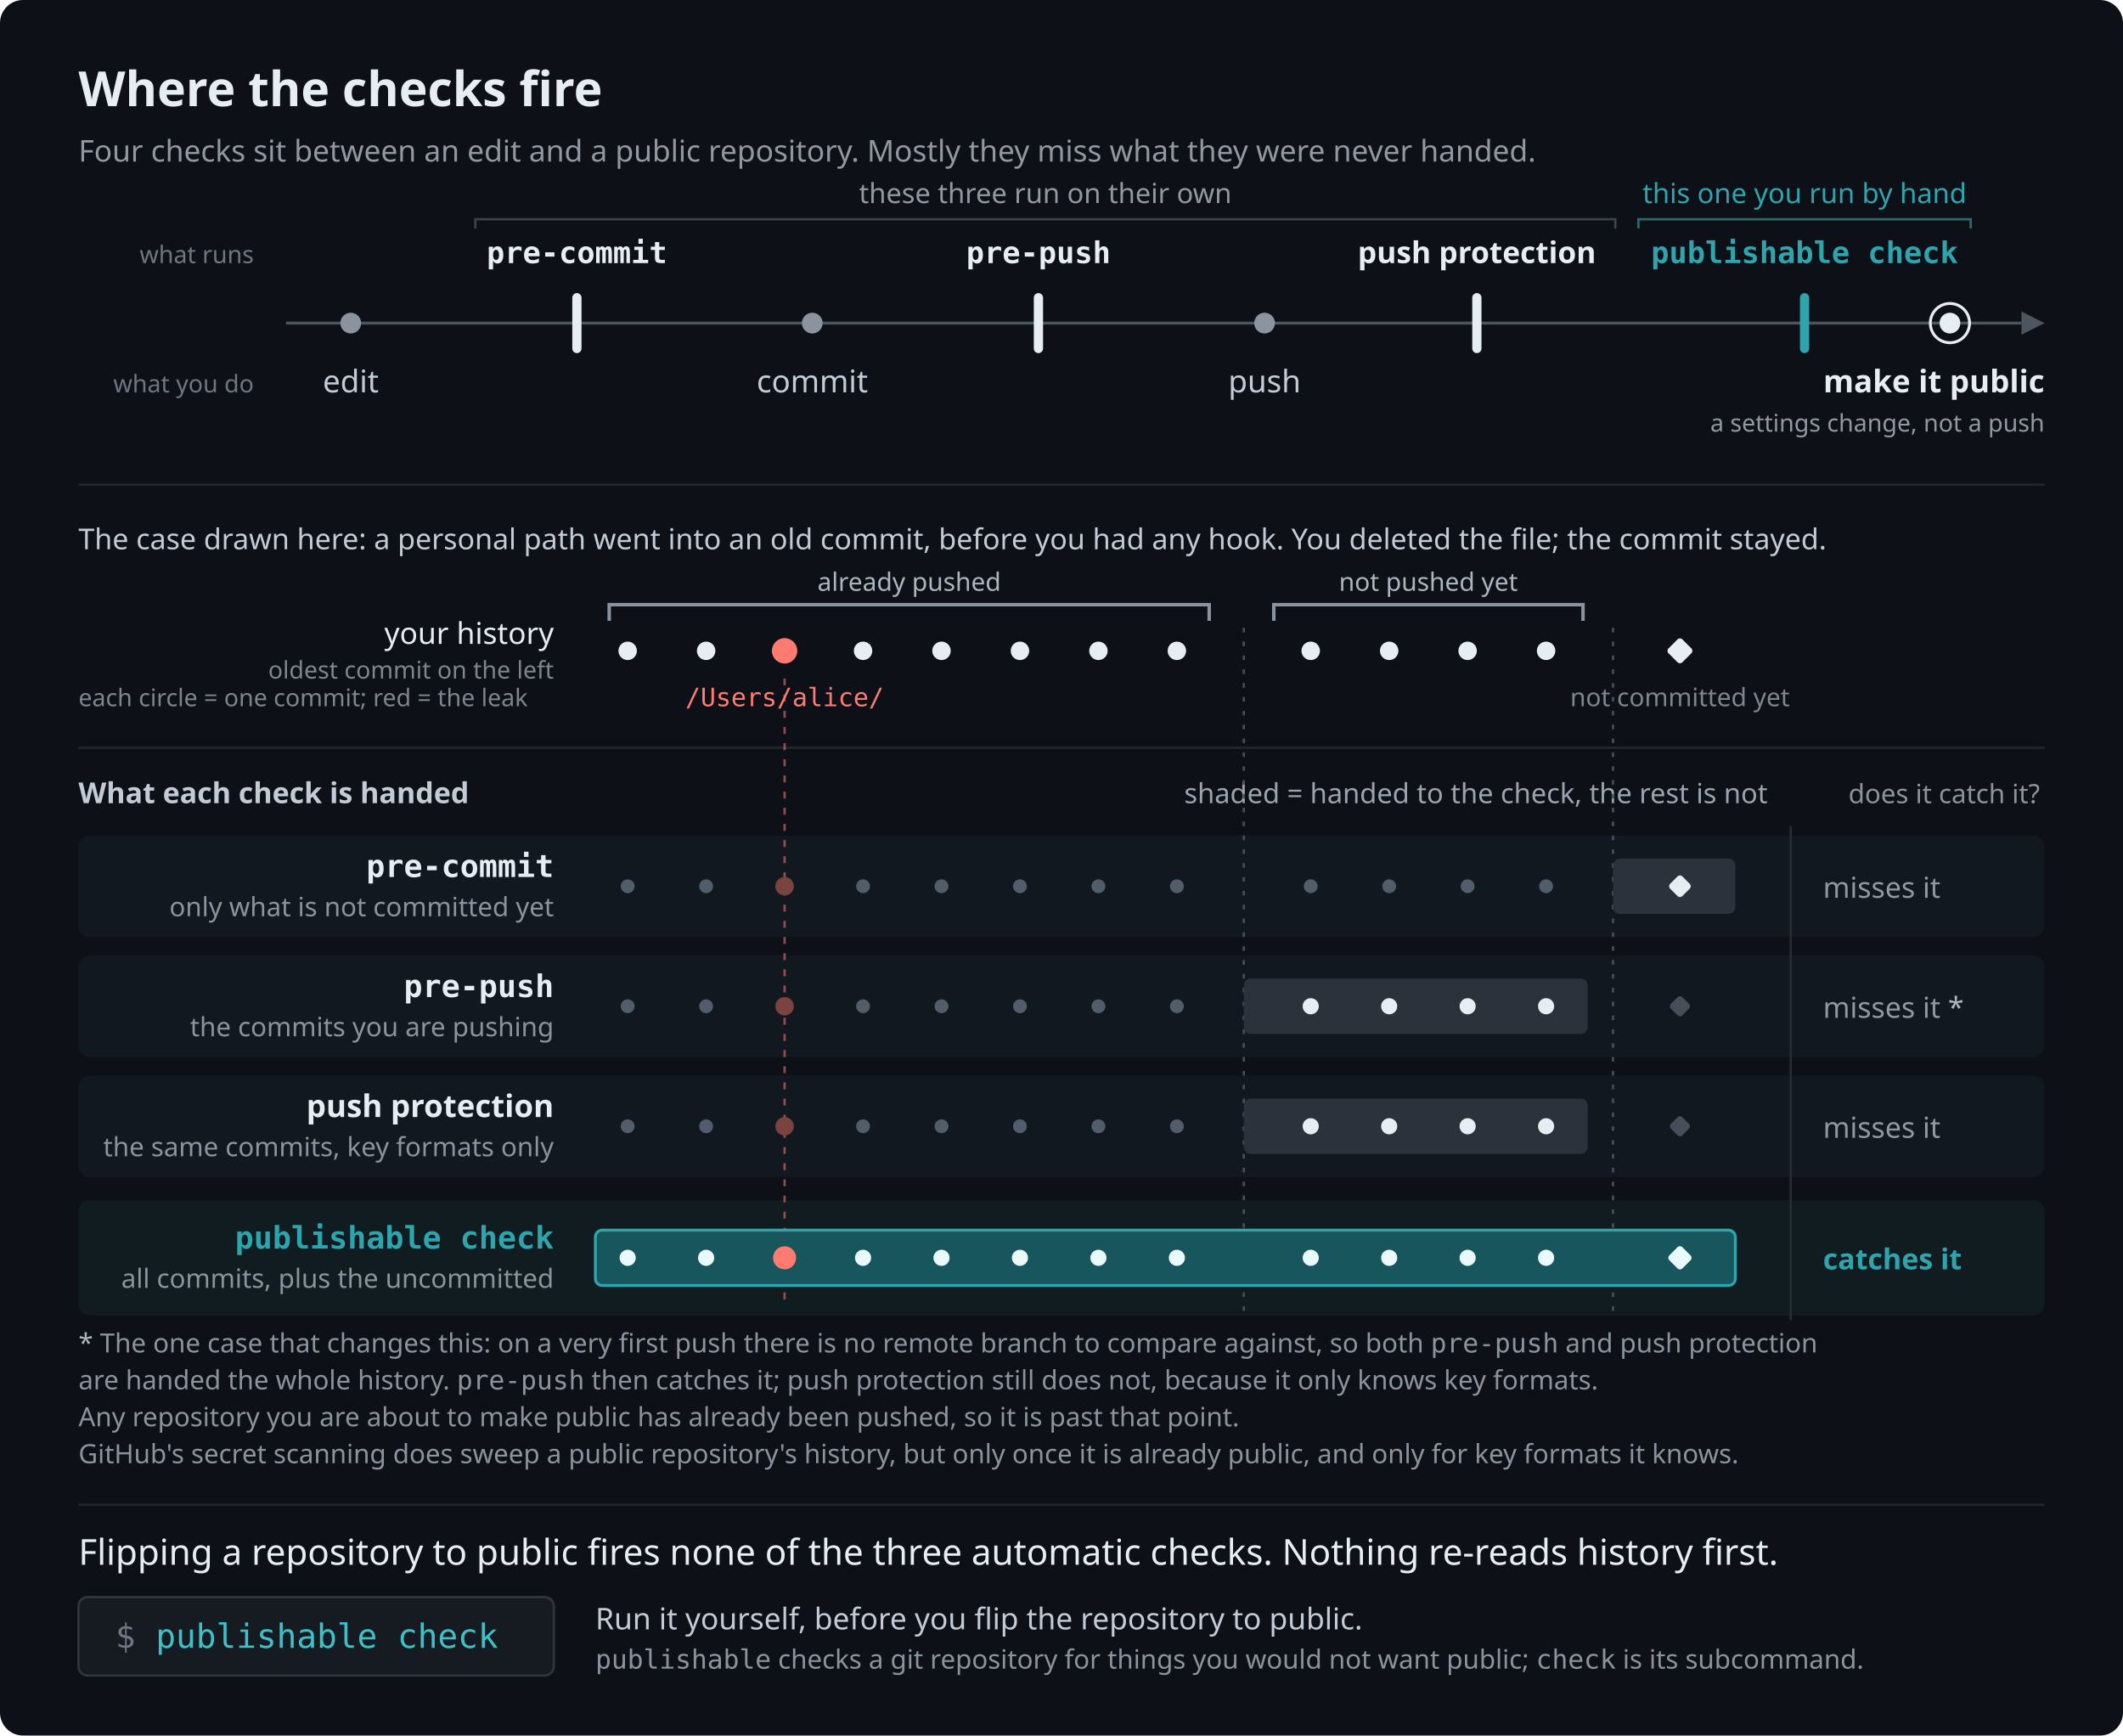
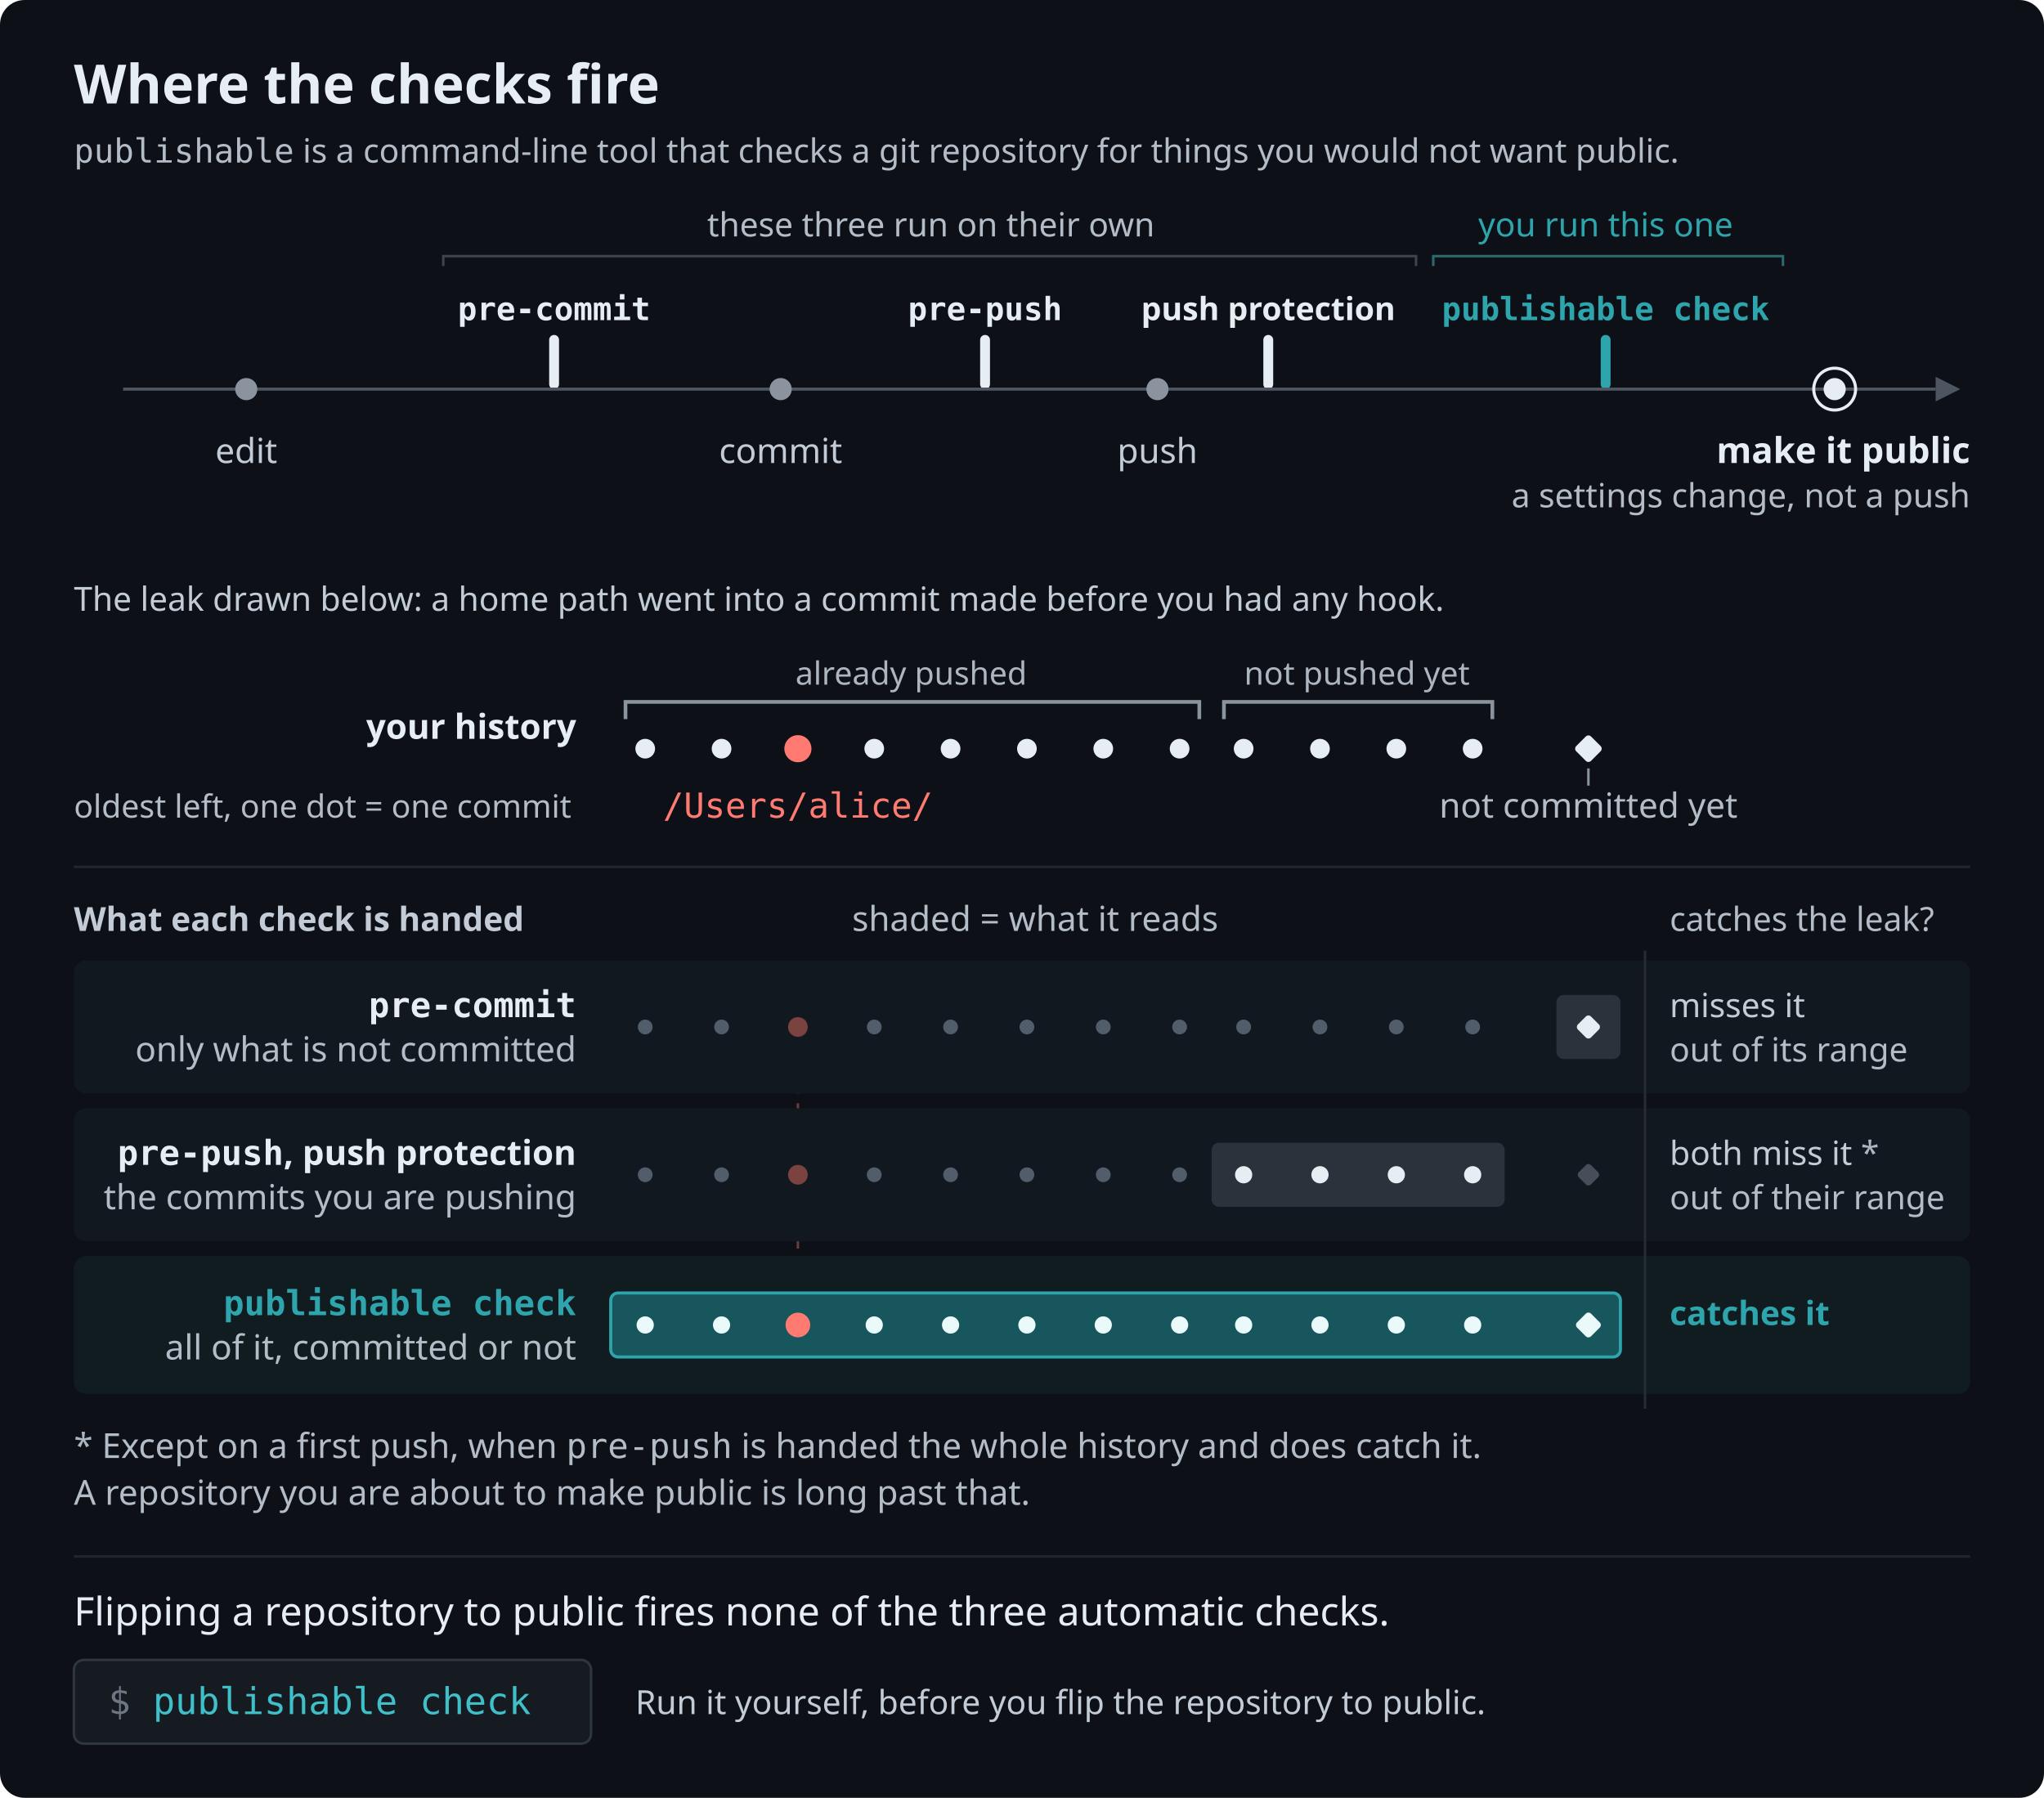
- <svg xmlns="http://www.w3.org/2000/svg" width="920" height="752" viewBox="0 0 920 752" role="img" aria-labelledby="ttl dsc" font-family="-apple-system, BlinkMacSystemFont, 'Segoe UI', 'Noto Sans', Helvetica, Arial, sans-serif">
+ <svg xmlns="http://www.w3.org/2000/svg" width="830" height="730" viewBox="0 0 830 730" role="img" aria-labelledby="ttl dsc" font-family="-apple-system, BlinkMacSystemFont, 'Segoe UI', 'Noto Sans', Helvetica, Arial, sans-serif">
  <style>
.m{font-family:ui-monospace,SFMono-Regular,'SF Mono',Menlo,Consolas,'DejaVu Sans Mono',monospace;font-variant-ligatures:none;font-feature-settings:"liga" 0,"calt" 0}
</style>
-   <rect x="0" y="0" width="920" height="752" rx="10" fill="#0d1117" />
-   <text x="34" y="46" font-size="21" font-weight="600" fill="#e6edf3">Where the checks fire</text>
-   <text x="34" y="70" font-size="13" fill="#9198a1">Four checks sit between an edit and a public repository. Mostly they miss what they were never handed.</text>
-   <text x="110" y="114" text-anchor="end" font-size="10.5" fill="#6e7681">what runs</text>
-   <text x="110" y="170" text-anchor="end" font-size="10.5" fill="#6e7681">what you do</text>
-   <text x="453" y="88" text-anchor="middle" font-size="12" fill="#9198a1">these three run on their own</text>
-   <text x="782" y="88" text-anchor="middle" font-size="12" fill="#2ea4ac">this one you run by hand</text>
-   <path d="M206 99V95H700V99" fill="none" stroke="#3d444d" stroke-width="1" />
-   <path d="M710 99V95H854V99" fill="none" stroke="#2a6b70" stroke-width="1" />
+   <rect x="0" y="0" width="830" height="730" rx="10" fill="#0d1117" />
+   <text x="30" y="42" font-size="22" font-weight="600" fill="#e6edf3">Where the checks fire</text>
+   <text x="30" y="66" font-size="13.5" fill="#b4bdc7">
+     <tspan class="m">publishable</tspan> is a command-line tool that checks a git repository for things you would not want public.</text>
+   <text x="378" y="96" text-anchor="middle" font-size="13.5" fill="#b4bdc7">these three run on their own</text>
+   <text x="652" y="96" text-anchor="middle" font-size="13.5" fill="#2ea4ac">you run this one</text>
+   <path d="M180 108V104H575V108" fill="none" stroke="#3d444d" stroke-width="1" />
+   <path d="M582 108V104H724V108" fill="none" stroke="#2a6b70" stroke-width="1" />
  <g text-anchor="middle" font-size="13" font-weight="600" fill="#e6edf3">
-     <text class="m" x="250" y="114">pre-commit</text>
-     <text class="m" x="450" y="114">pre-push</text>
-     <text x="640" y="114">push protection</text>
-     <text class="m" x="782" y="114" fill="#2ea4ac">publishable check</text>
-   </g>
-   <path d="M124 140H876" fill="none" stroke="#4d5560" stroke-width="1.25" />
-   <path d="M886 140l-10-5v10z" fill="#4d5560" />
-   <g fill="#8b949e">
-     <circle cx="152" cy="140" r="4.5" />
-     <circle cx="352" cy="140" r="4.5" />
-     <circle cx="548" cy="140" r="4.5" />
-   </g>
-   <circle cx="845" cy="140" r="8.5" fill="none" stroke="#e6edf3" stroke-width="1.25" />
-   <circle cx="845" cy="140" r="4.5" fill="#e6edf3" />
-   <g fill="#e6edf3">
-     <rect x="248" y="127" width="4" height="26" rx="2" />
-     <rect x="448" y="127" width="4" height="26" rx="2" />
-     <rect x="638" y="127" width="4" height="26" rx="2" />
-   </g>
-   <rect x="780" y="127" width="4" height="26" rx="2" fill="#2ea4ac" />
-   <g text-anchor="middle" font-size="13.5" fill="#c3ccd6">
-     <text x="152" y="170">edit</text>
-     <text x="352" y="170">commit</text>
-     <text x="548" y="170">push</text>
-   </g>
-   <text x="886" y="170" text-anchor="end" font-size="13.5" font-weight="600" fill="#e6edf3">make it public</text>
-   <text x="886" y="187" text-anchor="end" font-size="10.5" fill="#9198a1">a settings change, not a push</text>
-   <path d="M34 210H886" fill="none" stroke="#21262d" stroke-width="1" />
-   <text x="34" y="238" font-size="12.5" fill="#c3ccd6">The case drawn here: a personal path went into an old commit, before you had any hook. You deleted the file; the commit stayed.</text>
-   <text x="240" y="279" text-anchor="end" font-size="13" fill="#e6edf3">your history</text>
-   <text x="240" y="294" text-anchor="end" font-size="10.5" fill="#7d8590">oldest commit on the left</text>
-   <g fill="none" stroke="#8b949e" stroke-width="1.5">
-     <path d="M264 269V262H524V269" />
-     <path d="M552 269V262H686V269" />
-   </g>
-   <text x="394" y="256" text-anchor="middle" font-size="11" fill="#adb6c0">already pushed</text>
-   <text x="619" y="256" text-anchor="middle" font-size="11" fill="#adb6c0">not pushed yet</text>
-   <g fill="#e6edf3">
-     <circle cx="272" cy="282" r="4" />
-     <circle cx="306" cy="282" r="4" />
-     <circle cx="374" cy="282" r="4" />
-     <circle cx="408" cy="282" r="4" />
-     <circle cx="442" cy="282" r="4" />
-     <circle cx="476" cy="282" r="4" />
-     <circle cx="510" cy="282" r="4" />
-     <circle cx="568" cy="282" r="4" />
-     <circle cx="602" cy="282" r="4" />
-     <circle cx="636" cy="282" r="4" />
-     <circle cx="670" cy="282" r="4" />
-   </g>
-   <circle cx="340" cy="282" r="5.5" fill="#ff7b72" />
-   <rect x="723.75" y="277.75" width="8.5" height="8.5" rx="1.5" fill="#e6edf3" transform="rotate(45 728 282)" />
-   <text class="m" x="340" y="306" text-anchor="middle" font-size="11" fill="#ff7b72">/Users/alice/</text>
-   <text x="728" y="306" text-anchor="middle" font-size="11" fill="#7d8590">not committed yet</text>
-   <text x="34" y="306" font-size="10.5" fill="#7d8590">each circle = one commit; red = the leak</text>
-   <path d="M34 324H886" fill="none" stroke="#21262d" stroke-width="1" />
-   <text x="34" y="348" font-size="12.5" font-weight="600" fill="#c3ccd6">What each check is handed</text>
-   <text x="766" y="348" text-anchor="end" font-size="12" fill="#9aa4b0">shaded = handed to the check, the rest is not</text>
-   <text x="884" y="348" text-anchor="end" font-size="11.5" fill="#8b949e">does it catch it?</text>
-   <g fill="#12181f">
-     <rect x="34" y="362" width="852" height="44" rx="5" />
-     <rect x="34" y="414" width="852" height="44" rx="5" />
-     <rect x="34" y="466" width="852" height="44" rx="5" />
-   </g>
-   <rect x="34" y="520" width="852" height="50" rx="5" fill="#101c20" />
-   <path d="M776 358V572" fill="none" stroke="#262c34" stroke-width="1" />
-   <g fill="none" stroke="#454e59" stroke-width="1" stroke-dasharray="2 4">
-     <path d="M539 272V570" />
-     <path d="M699 272V570" />
-   </g>
-   <path d="M340 294V566" fill="none" stroke="#ff7b72" stroke-width="1" stroke-dasharray="3 4" opacity="0.55" />
-   <text class="m" x="240" y="380" text-anchor="end" font-size="13.5" font-weight="600" fill="#e6edf3">pre-commit</text>
-   <text x="240" y="397" text-anchor="end" font-size="11.5" fill="#8b949e">only what is not committed yet</text>
-   <rect x="699" y="372" width="53" height="24" rx="3" fill="#2b323c" />
-   <g fill="#525d6b">
-     <circle cx="272" cy="384" r="3" />
-     <circle cx="306" cy="384" r="3" />
-     <circle cx="374" cy="384" r="3" />
-     <circle cx="408" cy="384" r="3" />
-     <circle cx="442" cy="384" r="3" />
-     <circle cx="476" cy="384" r="3" />
-     <circle cx="510" cy="384" r="3" />
-     <circle cx="568" cy="384" r="3" />
-     <circle cx="602" cy="384" r="3" />
-     <circle cx="636" cy="384" r="3" />
-     <circle cx="670" cy="384" r="3" />
-   </g>
-   <circle cx="340" cy="384" r="4" fill="#7a4340" />
-   <rect x="724.25" y="380.25" width="7.5" height="7.5" rx="1.5" fill="#e6edf3" transform="rotate(45 728 384)" />
-   <text x="790" y="389" font-size="12.5" fill="#9198a1">misses it</text>
-   <text class="m" x="240" y="432" text-anchor="end" font-size="13.5" font-weight="600" fill="#e6edf3">pre-push</text>
-   <text x="240" y="449" text-anchor="end" font-size="11.5" fill="#8b949e">the commits you are pushing</text>
-   <rect x="539" y="424" width="149" height="24" rx="3" fill="#2b323c" />
-   <g fill="#525d6b">
-     <circle cx="272" cy="436" r="3" />
-     <circle cx="306" cy="436" r="3" />
-     <circle cx="374" cy="436" r="3" />
-     <circle cx="408" cy="436" r="3" />
-     <circle cx="442" cy="436" r="3" />
-     <circle cx="476" cy="436" r="3" />
-     <circle cx="510" cy="436" r="3" />
+     <text class="m" x="225" y="130">pre-commit</text>
+     <text class="m" x="400" y="130">pre-push</text>
+     <text x="515" y="130">push protection</text>
+     <text class="m" x="652" y="130" fill="#2ea4ac">publishable check</text>
  </g>
  <g fill="#e6edf3">
-     <circle cx="568" cy="436" r="3.5" />
-     <circle cx="602" cy="436" r="3.5" />
-     <circle cx="636" cy="436" r="3.5" />
-     <circle cx="670" cy="436" r="3.5" />
+     <rect x="223" y="136" width="4" height="22" rx="2" />
+     <rect x="398" y="136" width="4" height="22" rx="2" />
+     <rect x="513" y="136" width="4" height="22" rx="2" />
  </g>
-   <circle cx="340" cy="436" r="4" fill="#7a4340" />
-   <rect x="724.5" y="432.5" width="7" height="7" rx="1.5" fill="#464e5a" transform="rotate(45 728 436)" />
-   <text x="790" y="441" font-size="12.5" fill="#9198a1">misses it <tspan fill="#adb6c0">*</tspan>
-   </text>
-   <text x="240" y="484" text-anchor="end" font-size="13.5" font-weight="600" fill="#e6edf3">push protection</text>
-   <text x="240" y="501" text-anchor="end" font-size="11.5" fill="#8b949e">the same commits, key formats only</text>
-   <rect x="539" y="476" width="149" height="24" rx="3" fill="#2b323c" />
+   <rect x="650" y="136" width="4" height="22" rx="2" fill="#2ea4ac" />
+   <path d="M50 158H786" fill="none" stroke="#4d5560" stroke-width="1.25" />
+   <path d="M796 158l-10-5v10z" fill="#4d5560" />
+   <g fill="#8b949e">
+     <circle cx="100" cy="158" r="4.5" />
+     <circle cx="317" cy="158" r="4.5" />
+     <circle cx="470" cy="158" r="4.5" />
+   </g>
+   <circle cx="745" cy="158" r="8.5" fill="none" stroke="#e6edf3" stroke-width="1.25" />
+   <circle cx="745" cy="158" r="4.5" fill="#e6edf3" />
+   <g text-anchor="middle" font-size="14" fill="#c3ccd6">
+     <text x="100" y="188">edit</text>
+     <text x="317" y="188">commit</text>
+     <text x="470" y="188">push</text>
+   </g>
+   <text x="800" y="188" text-anchor="end" font-size="14.5" font-weight="600" fill="#e6edf3">make it public</text>
+   <text x="800" y="206" text-anchor="end" font-size="13.5" fill="#b4bdc7">a settings change, not a push</text>
+   <text x="30" y="248" font-size="13.5" fill="#c3ccd6">The leak drawn below: a home path went into a commit made before you had any hook.</text>
+   <text x="370" y="278" text-anchor="middle" font-size="13" fill="#adb6c0">already pushed</text>
+   <text x="551" y="278" text-anchor="middle" font-size="13" fill="#adb6c0">not pushed yet</text>
+   <g fill="none" stroke="#8b949e" stroke-width="1.5">
+     <path d="M254 292V285H487V292" />
+     <path d="M497 292V285H606V292" />
+   </g>
+   <text x="234" y="300" text-anchor="end" font-size="14" font-weight="600" fill="#e6edf3">your history</text>
+   <g fill="#e6edf3">
+     <circle cx="262" cy="304" r="4" />
+     <circle cx="293" cy="304" r="4" />
+     <circle cx="355" cy="304" r="4" />
+     <circle cx="386" cy="304" r="4" />
+     <circle cx="417" cy="304" r="4" />
+     <circle cx="448" cy="304" r="4" />
+     <circle cx="479" cy="304" r="4" />
+     <circle cx="505" cy="304" r="4" />
+     <circle cx="536" cy="304" r="4" />
+     <circle cx="567" cy="304" r="4" />
+     <circle cx="598" cy="304" r="4" />
+   </g>
+   <circle cx="324" cy="304" r="5.5" fill="#ff7b72" />
+   <rect x="640.75" y="299.75" width="8.5" height="8.5" rx="1.5" fill="#e6edf3" transform="rotate(45 645 304)" />
+   <path d="M645 312V319" fill="none" stroke="#8b949e" stroke-width="1" />
+   <text x="30" y="332" font-size="13" fill="#b4bdc7">oldest left, one dot = one commit</text>
+   <text class="m" x="324" y="332" text-anchor="middle" font-size="14" fill="#ff7b72">/Users/alice/</text>
+   <text x="645" y="332" text-anchor="middle" font-size="14" fill="#b4bdc7">not committed yet</text>
+   <path d="M324 392V560" fill="none" stroke="#ff7b72" stroke-width="1" stroke-dasharray="3 4" opacity="0.4" />
+   <path d="M30 352H800" fill="none" stroke="#21262d" stroke-width="1" />
+   <text x="30" y="378" font-size="13.5" font-weight="600" fill="#c3ccd6">What each check is handed</text>
+   <text x="346" y="378" font-size="14" fill="#b4bdc7">shaded = what it reads</text>
+   <text x="678" y="378" font-size="13.5" fill="#b4bdc7">catches the leak?</text>
+   <g fill="#12181f">
+     <rect x="30" y="390" width="770" height="54" rx="5" />
+     <rect x="30" y="450" width="770" height="54" rx="5" />
+   </g>
+   <rect x="30" y="510" width="770" height="56" rx="5" fill="#101c20" />
+   <path d="M668 386V572" fill="none" stroke="#262c34" stroke-width="1" />
+   <text class="m" x="234" y="413" text-anchor="end" font-size="14" font-weight="600" fill="#e6edf3">pre-commit</text>
+   <text x="234" y="431" text-anchor="end" font-size="14" fill="#b4bdc7">only what is not committed</text>
+   <rect x="632" y="404" width="26" height="26" rx="3" fill="#2b323c" />
  <g fill="#525d6b">
-     <circle cx="272" cy="488" r="3" />
-     <circle cx="306" cy="488" r="3" />
-     <circle cx="374" cy="488" r="3" />
-     <circle cx="408" cy="488" r="3" />
-     <circle cx="442" cy="488" r="3" />
-     <circle cx="476" cy="488" r="3" />
-     <circle cx="510" cy="488" r="3" />
+     <circle cx="262" cy="417" r="3" />
+     <circle cx="293" cy="417" r="3" />
+     <circle cx="355" cy="417" r="3" />
+     <circle cx="386" cy="417" r="3" />
+     <circle cx="417" cy="417" r="3" />
+     <circle cx="448" cy="417" r="3" />
+     <circle cx="479" cy="417" r="3" />
+     <circle cx="505" cy="417" r="3" />
+     <circle cx="536" cy="417" r="3" />
+     <circle cx="567" cy="417" r="3" />
+     <circle cx="598" cy="417" r="3" />
+   </g>
+   <circle cx="324" cy="417" r="4" fill="#7a4340" />
+   <rect x="641.25" y="413.25" width="7.5" height="7.5" rx="1.5" fill="#e6edf3" transform="rotate(45 645 417)" />
+   <text x="678" y="413" font-size="13.5" fill="#c3ccd6">misses it</text>
+   <text x="678" y="431" font-size="13.5" fill="#b4bdc7">out of its range</text>
+   <text x="234" y="473" text-anchor="end" font-size="14" font-weight="600" fill="#e6edf3">
+     <tspan class="m">pre-push</tspan>, push protection</text>
+   <text x="234" y="491" text-anchor="end" font-size="14" fill="#b4bdc7">the commits you are pushing</text>
+   <rect x="492" y="464" width="119" height="26" rx="3" fill="#2b323c" />
+   <g fill="#525d6b">
+     <circle cx="262" cy="477" r="3" />
+     <circle cx="293" cy="477" r="3" />
+     <circle cx="355" cy="477" r="3" />
+     <circle cx="386" cy="477" r="3" />
+     <circle cx="417" cy="477" r="3" />
+     <circle cx="448" cy="477" r="3" />
+     <circle cx="479" cy="477" r="3" />
  </g>
  <g fill="#e6edf3">
-     <circle cx="568" cy="488" r="3.5" />
-     <circle cx="602" cy="488" r="3.5" />
-     <circle cx="636" cy="488" r="3.5" />
-     <circle cx="670" cy="488" r="3.5" />
+     <circle cx="505" cy="477" r="3.5" />
+     <circle cx="536" cy="477" r="3.5" />
+     <circle cx="567" cy="477" r="3.5" />
+     <circle cx="598" cy="477" r="3.5" />
  </g>
-   <circle cx="340" cy="488" r="4" fill="#7a4340" />
-   <rect x="724.5" y="484.5" width="7" height="7" rx="1.5" fill="#464e5a" transform="rotate(45 728 488)" />
-   <text x="790" y="493" font-size="12.5" fill="#9198a1">misses it</text>
-   <text class="m" x="240" y="541" text-anchor="end" font-size="13.5" font-weight="600" fill="#2ea4ac">publishable check</text>
-   <text x="240" y="558" text-anchor="end" font-size="11.5" fill="#8b949e">all commits, plus the uncommitted</text>
-   <rect x="258" y="533" width="494" height="24" rx="3" fill="#17565c" stroke="#2ea4ac" stroke-width="1.25" />
+   <circle cx="324" cy="477" r="4" fill="#7a4340" />
+   <rect x="641.5" y="473.5" width="7" height="7" rx="1.5" fill="#464e5a" transform="rotate(45 645 477)" />
+   <text x="678" y="473" font-size="13.5" fill="#c3ccd6">both miss it <tspan fill="#adb6c0">*</tspan>
+   </text>
+   <text x="678" y="491" font-size="13.5" fill="#b4bdc7">out of their range</text>
+   <text class="m" x="234" y="534" text-anchor="end" font-size="14" font-weight="600" fill="#2ea4ac">publishable check</text>
+   <text x="234" y="552" text-anchor="end" font-size="14" fill="#b4bdc7">all of it, committed or not</text>
+   <rect x="248" y="525" width="410" height="26" rx="3" fill="#17565c" stroke="#2ea4ac" stroke-width="1.25" />
  <g fill="#eafafb">
-     <circle cx="272" cy="545" r="3.5" />
-     <circle cx="306" cy="545" r="3.5" />
-     <circle cx="374" cy="545" r="3.5" />
-     <circle cx="408" cy="545" r="3.5" />
-     <circle cx="442" cy="545" r="3.5" />
-     <circle cx="476" cy="545" r="3.5" />
-     <circle cx="510" cy="545" r="3.5" />
-     <circle cx="568" cy="545" r="3.5" />
-     <circle cx="602" cy="545" r="3.5" />
-     <circle cx="636" cy="545" r="3.5" />
-     <circle cx="670" cy="545" r="3.5" />
+     <circle cx="262" cy="538" r="3.5" />
+     <circle cx="293" cy="538" r="3.5" />
+     <circle cx="355" cy="538" r="3.5" />
+     <circle cx="386" cy="538" r="3.5" />
+     <circle cx="417" cy="538" r="3.5" />
+     <circle cx="448" cy="538" r="3.5" />
+     <circle cx="479" cy="538" r="3.5" />
+     <circle cx="505" cy="538" r="3.5" />
+     <circle cx="536" cy="538" r="3.5" />
+     <circle cx="567" cy="538" r="3.5" />
+     <circle cx="598" cy="538" r="3.5" />
  </g>
-   <circle cx="340" cy="545" r="5" fill="#ff7b72" />
-   <rect x="724" y="541" width="8" height="8" rx="1.5" fill="#eafafb" transform="rotate(45 728 545)" />
-   <text x="790" y="550" font-size="12.5" font-weight="600" fill="#2ea4ac">catches it</text>
-   <g font-size="11.5" fill="#8b949e">
-     <text x="34" y="586">
-       <tspan fill="#adb6c0">*</tspan> The one case that changes this: on a very first push there is no remote branch to compare against, so both <tspan class="m">pre-push</tspan> and push protection</text>
-     <text x="34" y="602">are handed the whole history. <tspan class="m">pre-push</tspan> then catches it; push protection still does not, because it only knows key formats.</text>
-     <text x="34" y="618">Any repository you are about to make public has already been pushed, so it is past that point.</text>
-     <text x="34" y="634">GitHub's secret scanning does sweep a public repository's history, but only once it is already public, and only for key formats it knows.</text>
+   <circle cx="324" cy="538" r="5" fill="#ff7b72" />
+   <rect x="641" y="534" width="8" height="8" rx="1.5" fill="#eafafb" transform="rotate(45 645 538)" />
+   <text x="678" y="538" font-size="13.5" font-weight="600" fill="#2ea4ac">catches it</text>
+   <g font-size="14" fill="#b4bdc7">
+     <text x="30" y="592">
+       <tspan fill="#adb6c0">*</tspan> Except on a first push, when <tspan class="m">pre-push</tspan> is handed the whole history and does catch it.</text>
+     <text x="30" y="611">A repository you are about to make public is long past that.</text>
  </g>
-   <path d="M34 652H886" fill="none" stroke="#21262d" stroke-width="1" />
-   <text x="34" y="678" font-size="15.5" fill="#e6edf3">Flipping a repository to public fires none of the three automatic checks. Nothing re-reads history first.</text>
-   <rect x="34" y="692" width="206" height="34" rx="4" fill="#161b22" stroke="#30363d" stroke-width="1" />
-   <text class="m" x="50" y="714" font-size="14.5" fill="#6e7681">$ <tspan fill="#3fc0c9">publishable check</tspan>
+   <path d="M30 632H800" fill="none" stroke="#21262d" stroke-width="1" />
+   <text x="30" y="660" font-size="16" fill="#e6edf3">Flipping a repository to public fires none of the three automatic checks.</text>
+   <rect x="30" y="674" width="210" height="34" rx="4" fill="#161b22" stroke="#30363d" stroke-width="1" />
+   <text class="m" x="44" y="696" font-size="15" fill="#6e7681">$ <tspan fill="#3fc0c9">publishable check</tspan>
  </text>
-   <text x="258" y="706" font-size="13" fill="#c3ccd6">Run it yourself, before you flip the repository to public.</text>
-   <text x="258" y="723" font-size="11.5" fill="#8b949e">
-     <tspan class="m">publishable</tspan> checks a git repository for things you would not want public; <tspan class="m">check</tspan> is its subcommand.</text>
+   <text x="258" y="696" font-size="13.5" fill="#c3ccd6">Run it yourself, before you flip the repository to public.</text>
</svg>
